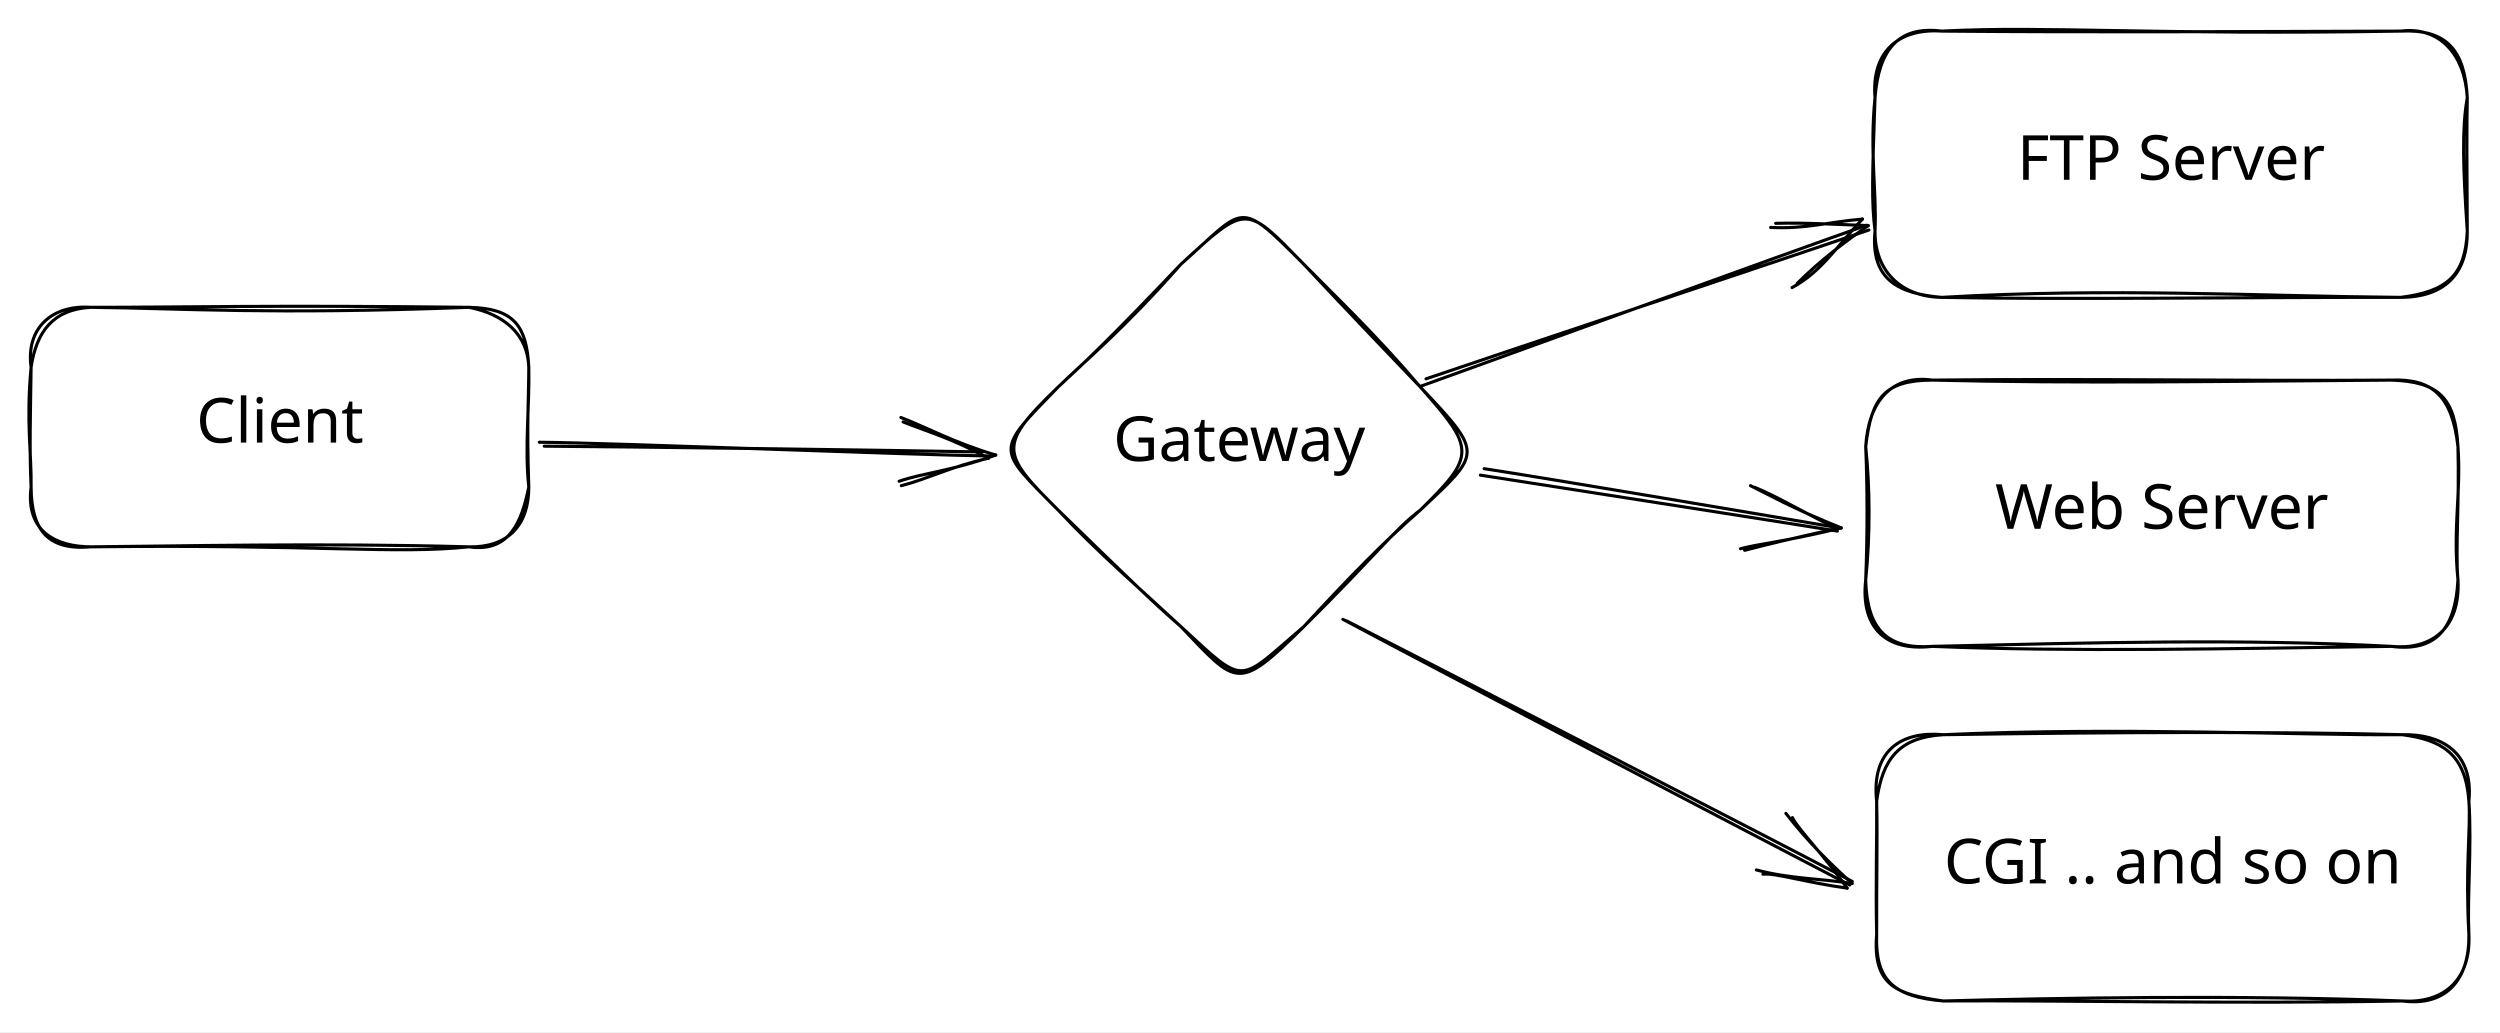
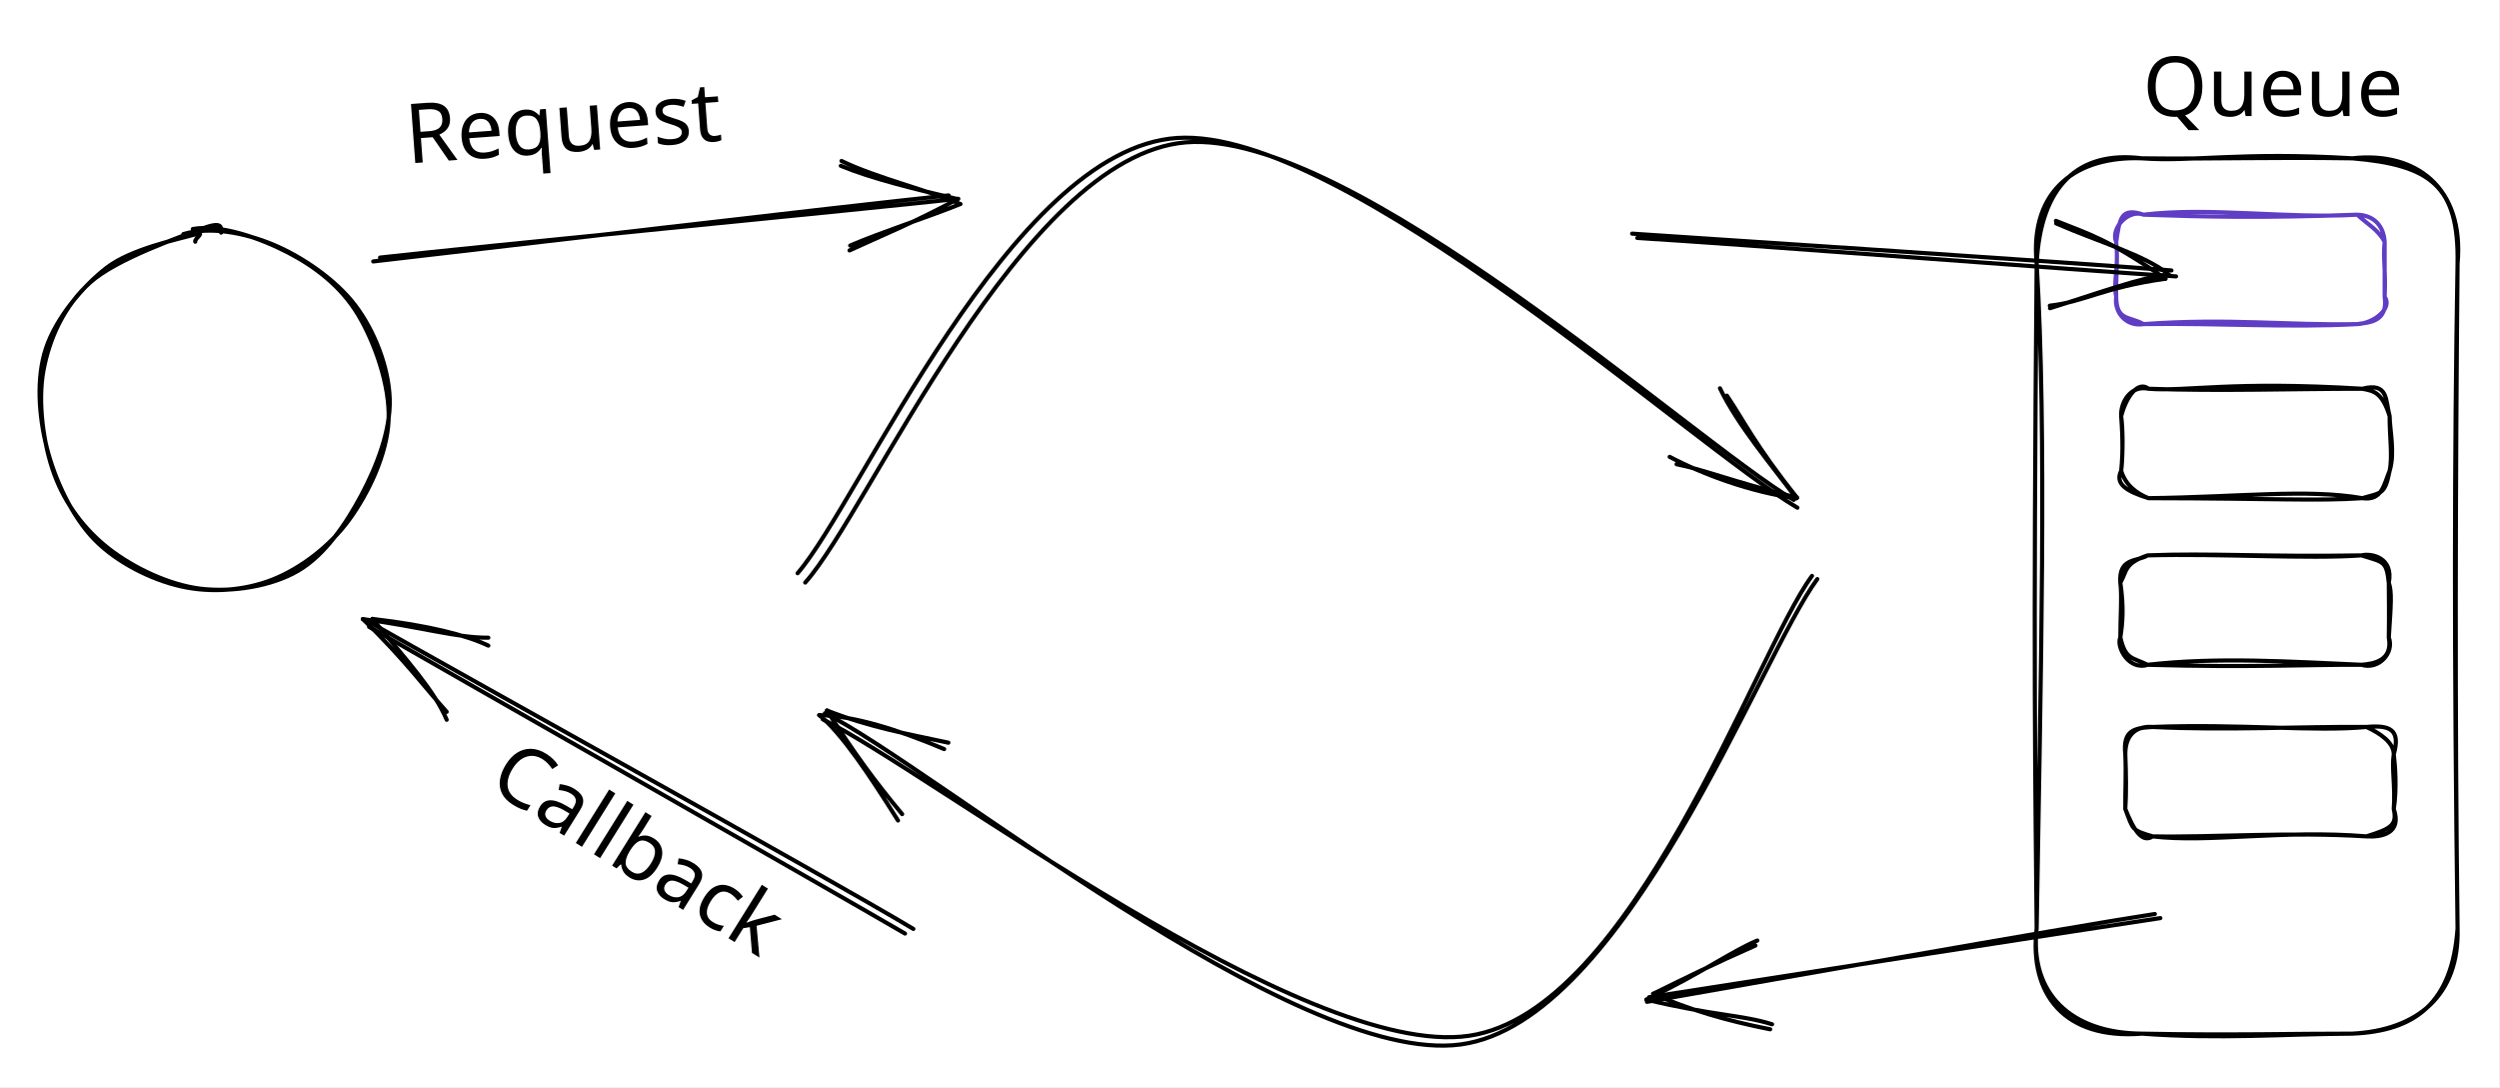
- <svg xmlns="http://www.w3.org/2000/svg" version="1.1" viewBox="0 0 803.722 331.8" width="803.722" height="331.8">
+ <svg xmlns="http://www.w3.org/2000/svg" version="1.1" viewBox="0 0 603.2 262.291" width="603.2" height="262.291">
  
-   eyJ2ZXJzaW9uIjoiMSIsImVuY29kaW5nIjoiYnN0cmluZyIsImNvbXByZXNzZWQiOnRydWUsImVuY29kZWQiOiJ4nNWbW1fbOFx1MDAxMMff+Vx1MDAxNDnsa/FqNLr2jXvohYWFXHUwMDEyyp49XHUwMDFjkziJS7BTx4HCnn73XHUwMDFkO1x1MDAxMDtx7iQ0zVx1MDAwM1x1MDAwNFm2xtL8R7+RxH9cdTAwMWKl0mb82PY235c2vVx1MDAxZlW35ddcIvdh811Sfu9FXHUwMDFkP1xm6Fx1MDAxMk//7oTdqJrWbMZxu/P+zz/ddttp+PFNXHUwMDE43jrV8K53m9fy7rwg7lDFf+jvUum/9Geuocirxm7QaHnpXHLppawtXHUwMDEwarj0OFxm0nZBMSOY1tz2a/idPWov9mp0ue62Ol52JSna/Fx1MDAwMEEl+tBccs9cdTAwMWZ2KtefvG+sU47Ps2brfqt1XHUwMDE2P7Z6b+VWm90oZ1QnjsJbr+LX4mbS+lB5/75OSL2W3Vx1MDAxNYXdRjPwOp2Be8K2W/Xjx6SMsX5pr1x1MDAxN96XspJcdTAwMWZJd1twwFprQFx1MDAxOSskZk9J77foKMZcdTAwMTgqxYFZ1HLIsN2wXHUwMDE1Rolhf7D0k5l241ZvXHUwMDFiZF9Q69eJIzfotN2IRiyr9/DyyiozrOn5jWZMhVpn7Xlpx1x1MDAwYsbJVq4yQ5JG2ke11Fx1MDAwN/7N90xQe+6ZXHUwMDE3p8jcXHUwMDAyn0t+ZuYm9feH3SnvUlx1MDAwM25cdTAwMTV7P7J3yPnA0dP9+TevXt5cdTAwMGY/qd1cdTAwMWYn1bsnz4PNfr2f70Y/tndzXHUwMDE016NGtVxcrp1cdTAwMWXdX1x1MDAxY348kLHYaVx1MDAwZbby0r5cdTAwMWJF4UPuuc/fsvfvtmtuz1VBaa00SiNQif71llx1MDAxZtzSxaDbamVlYfU28+6NnMFcdTAwMDVZXHK8f05RXHUwMDE2x1xuSmikMVx1MDAxNiBnXHUwMDE21OjOXFxzQaHAXHSC4mBcdTAwMWR4XHUwMDFiQUlV1Fx1MDAxM1fDeuJKXHUwMDAzWrBzyGnAZ1xuulmmXHUwMDBiZkNcdTAwMWRcdTAwMDbxmf+U9DZnXHUwMDAzpVx1MDAwN+6d33pcdTAwMWNcdTAwMTit1Depd3Zb/kDH3LhcdTAwMWSP2kyd0Vxm1N5u+Y3EezerdINcdTAwMTdccjh27NNM1a9w59dq+bmkSia49MzoaJYpIIz8hlx1MDAxZrit80FcdTAwMGInKq2n9Fx1MDAxMVLjIMZpTVklXHUwMDE15Ed1mtQmh541lZqQykHLrNWMXHTJmJSDWkPjKCNB0CyGXGJoViY1asKRymitgXElwGBReuBcdTAwMThhNHJOSuCC2aJcdTAwMTRcdTAwMDGR7lfczCPG4tzGp89tK9FoJ3ajeMdcdTAwMGZqftBcdTAwMTg07JnSZpFI8s5uO4leXHUwMDE0RIFcdTAwMDHFT8mEXHUwMDE2XFznatTDajd5XHUwMDBm5lx1MDAwMFxug8CFXHUwMDA0XHUwMDA1yLQqvLpcdTAwMTfUppvUlFxyXHUwMDE538BF/fRpb//qcr9cdTAwMDPf74+LJlx0R6Ak+tD0w3KpzVxik7aYw4RcIrMleZxEJmjMXHUwMDBiRrXcTrxcdTAwMWLe3fkxdf1J6Fx1MDAwN/FwXHUwMDE3p325nSi/6bm14av0UvlrwyGinTxxkGGyb6VMQ+lcdTAwMWb97/++XHUwMDFiWXu8a6dXXHUwMDBiTp09byP/e1xcdKv57l1cdTAwMTjURsU3o4dcdTAwMGL7KKFcckjJkGUym1x1MDAxNt8mXHUwMDBm8ZrGN8VggL6zXHUwMDAw9thcdTAwMDNmJ1x0W8gkaPJG4KuLb6NYXCJf+Fx1MDAxMsFcdTAwMTRRXHUwMDFlXGKG2cCsKIKtXGKjx+D5NOov729cdTAwMDc3xzvH5ru46GLl5KB28VHOSv1frvTF2eXukVTlXHUwMDFk/2738tq9udl9lbm954qrXHUwMDBmT1tH383fh7t7Ye3LU/3+wb1awnOl+7dcdTAwMWI/Vi4vv347blx1MDAwNPxcdTAwMWH+erj8uKwshVx1MDAxY0iyzM9XlKWMJydgwnDL9OyRZfTYr3tkQTkhsnAu3yqymKzlXHRJXG5wy8lcdTAwMTCVvewqs1x1MDAxNIU2XHUwMDE3wFadpVx1MDAxY1LrXHUwMDBm7uObpilTZsPhNOXFxIlaXHUwMDFim6egtGPVhlJcdTAwMTjGkcPMcptcdTAwMWMt11RuXHUwMDFhrWNQcy1cZvE1XHUwMDE3elBuoFx1MDAxZKJcXM6BK0NgKVamtlx1MDAwNOaU5Fx1MDAwNpVcdTAwMDFcdTAwMDQrxIg8RViHaJpbyiGTnIpcdTAwMTVW4EBcdEFGmtVP8pPmXHS0kPOr5acpU3OCLFx0ocRTa8ovKVJcdTAwMWHqUpur1EtcdTAwMWO4XHUwMDAzhlx1MDAxYk1cdTAwMDNcZsTPtvjmM2Upre/Xx0213b2+U43tbrl8gGGMoy1cdTAwMDIjXHUwMDE1Z5pJXHUwMDBiRGNcdTAwMDZGWCQpbVx1MDAxNpb6UaKyWoqCTb9bkjLar5PPVsGls+dt5H+PXHUwMDBibVx1MDAxM/dcdTAwMTC4MMOlXHUwMDE5TDAuOVx1MDAxYZx9XHUwMDFkZvIgr2l4I7dPeUFcdTAwMDFDSWlBhlx1MDAwYr37haMtfaTgnFx1MDAxY46vcFx1MDAxZMYyRzBcdTAwMDZcdTAwMTRcdTAwMWGU0sl4XHUwMDE345vpkY9cdTAwMDSjrSFZ5rrpOb5JuqKQ6XloY4lbXGarylxupiUx4tZ0d69t9ePXravjsPKEtyenej54nzcoL1x1MDAwNO84fs9OIGhGXHUwMDEzk55Zb6Nfes31Zjl3eOLmllGkl0M4XHUwMDAxKFJcdTAwMGbngIojy11dutxyedRkelx1MDAxN4bwXHUwMDA33lx1MDAwNN9cdTAwMTcng4Xw/eD8pHTmRfd5XHUwMDFjf1x1MDAwM4KfMk9cZlx1MDAxM3zOysUgXuhcdFx1MDAxMM+sJFx1MDAwMpp9X2/yysSaio7yT8ckXHUwMDFidswyYSE3taRcZi+UI4y1iiZBXHUwMDAyfb5Choc0OTdcXFCmqlDoXHUwMDExXHUwMDE5dLLJKMFyQnWayUzemp4kkXNmXHJ/5Vx1MDAxNPdKhFx1MDAxN0yyhfLsZSN8smivMDHLKOCaXHUwMDE4xohcXLVcdTAwMWUyKydZKdFcdTAwMDSQQjFNadpiXHUwMDE0f3BcIj7tUYjG+nGz5Vx1MDAwNVx1MDAxZkK4gNMxRlGqYCVcdTAwMTGtXCKMl5xcdTAwMTdcdTAwMTNcdTAwMGLjkEmWXHUwMDBiXCJ5QZZhcUB+K4pcdTAwMWbr2enVYZ9eJsRjbomrXHUwMDAwXHUwMDE1lqg1aXXm+DZ5jNc0vlx1MDAxOVx1MDAwM05vXHUwMDFildJUxs1QfFx1MDAwM+UkZ1x1MDAxYVxinFFcdTAwMWLI7SyvJcNTXHUwMDAwZpxE+otcdTAwMTB+XHUwMDFhau9/vf5QU1vbO3ufK4fV81x1MDAxOMv1s29vsK4/XHUwMDAzwidBOdPCqtbf2dhcdTAwMDV4ckAwSs9xdGF0Z6652sg1XHThhaTwbkVud7tcdTAwMGZcdTAwMTM6PeUmNHFcdTAwMTXyVVwi/IhTdyNcdTAwMTBeaCC0sW+E8PM64etcdTAwMTC+4t38XG6EnzJLXGYjfM7KxVx1MDAxMF7qsYkzRVBcdTAwMDHGznHWdfIm4JqKTlx1MDAwMzrJYSBieFRGWDuoOotcdTAwMGVPlme10JxcdTAwMTLWVVx1MDAxZXXlNJlymnGZ5kyxXHUwMDExq/DJXGZH8lx1MDAxN5hsXHRcdTAwMTCp47BcIolcdTAwMDdcdPm0+pVnhZLjIHpNXHUwMDE24YVhXGa5RCB+ZMTnRYCn9E1cdTAwMDJoZFx1MDAxYzUzqrjiPVx1MDAxM79XXGaHsNvZP7WXptu8OXSl93lcdTAwMWO/K6QgTu5mOflVbidlXGa/XHUwMDBiXcwpfit+XHUwMDFm59bJp+DQS8V3NXZ1XHUwMDAyXHUwMDA1XGJcdTAwMTRsjlPHk0d4TUNbslx1MDAwNE8hXHUwMDAxqO+lQSNcdTAwMDbpXHUwMDFkkTnJXG68XHUwMDAyI8n/Na5weWJcdTAwMTn4jpSMXHUwMDAziSbjnrXC93al8WWr4n2+/Ou2dVXuRof1zkFlPY7PzFx1MDAxYpFcdTAwMTfD99zcOJwtS1xyJG6E2Vx1MDAwZtCM7s1115uVXHUwMDBlp1x1MDAwZlomQOfO+6ZyUyzd8TKaQr9VZqX/NWOL+lx1MDAxYXHKP9mb05rPtWf/XG5+X5RcdTAwMGJcdTAwMTY75394VHKcklx1MDAxYtRKnbBEXHUwMDFl+pZcdTAwMTQ/ZbYonPhcdTAwMWa2tSfAjWdVb7rt9llMvdlcdTAwMGZoNE5+7blLslx1MDAxZdy8972HnaKv/FFPP8lTU1En6vHS6Phz4+f/Nm93vCJ9
+   eyJ2ZXJzaW9uIjoiMSIsImVuY29kaW5nIjoiYnN0cmluZyIsImNvbXByZXNzZWQiOnRydWUsImVuY29kZWQiOiJ4nO1bW3PaOFx1MDAxOH3Pr8iwr41X98u+UZI0SdtcXHrZpN3Z6Vx1MDAxOGPAxWBcdTAwMDebXHUwMDA00ul/30+GYmEwgYQk7M46MyFIsiRL55zvYuXHzu5uJVx1MDAxZMV+5Y/dij/03DBo9N3byitTfuP3kyDqQVx1MDAxNcm+J9Gg72Ut22lcdTAwMWEnf/z+u1x1MDAxYsdOK0jrUdRxvKg7vs1cdTAwMGb9rt9LXHUwMDEzaPhcdTAwMTd83939kf22XHUwMDA2cvv9aDxGVpyPQykplp5GvWxMzFx1MDAxNFJSKoamLYJkXHUwMDFmxkr9XHUwMDA2VDfdMPHzXHUwMDFhU1RcdTAwMTm1j65PkmrjPI3d24vr08NcdTAwMGbVr+/zYZtBXHUwMDE4fkxH4fiJXFyvPej7eW2S9qOOf1x1MDAxOTTStlx1MDAxOb1QPr0viWDF8rv60aDV7vlJMnNPXHUwMDE0u16QjkxcdTAwMTnKp+/2WllcdTAwMWZ5yVx1MDAxML4xilx1MDAxY6rhokpcdTAwMGKmXHUwMDE4m9aa+ylRhZnUojDqm5n8hrIrn0vd9TotmFCvMW2T9t1eXHUwMDEyu33Ynrzd7eRcdTAwMTlcdEOOkkIyjFx1MDAxOENcYltDtf2g1U6z+TNHmWEo4lhyqayF8bONIEhcdTAwMTMkibYmbiZcdTAwMTFcdTAwMWY3MkD8bS9VrzFZql9cYskxQiYlP/PHMe1cdTAwMGYsbOVdXHLihjuGXHUwMDAxXHUwMDE2Ulx1MDAxMyk4xVxmiWl9XHUwMDE49DpQ2Vx1MDAxYoRhXlx1MDAxNnmdXHUwMDA1yElSt5++XHUwMDBleo2g1yre4vdcdTAwMWElNaGbpLWo21xyUpjGeVx1MDAxNPTSYous36rBfdt3XHUwMDFiXHUwMDBierbrilx1MDAwNIlNjzmfzJX/tZtcdTAwMDMo+zL9++9XXHUwMDBiW2viYFwiOFGMcNhAou279+Y3+L7+ymEz7lA6VHAkKaZcdTAwMDIrLVXe3479Odno1bWCKVqmXHUwMDE1jCrMXHSWOVx1MDAwMu6TXG7ivr3z/ZpQrUuv8f2tOrp706xvn1RQXHUwMDA3SVhlrKnMyD7du4l0KIdgTjklklx1MDAxMIJcdJ/RXHUwMDBluM+BjeBcdTAwMThRJjRcdTAwMTFcdTAwMTZDt1NKsFx1MDAxMIhQIV5WSYRU+Tr+ryT/XiXxwzCIXHUwMDEzf5GWWEpRkFx1MDAxMqpcdTAwMTVcdTAwMTVIsVx1MDAxY8D3SclBXFxcdTAwMWKOhkfafXfLRfPrVXLmX+5vn5TMelx1MDAxZIRJXHUwMDA3g9OhsFCagfnM/bBRVs1cdTAwMWNpqiWQQlx1MDAwYiV5YWabk1x1MDAwZUVcdTAwMWSCzOaDXHUwMDE3gaitYVPlUGLGQ6KWSzRcdTAwMTFcdTAwMGWqOOFYWI/9RMoxveeHhdRcdFx1MDAxMIbkrXt6mPZO/PPmfmdcdTAwMTD4XHUwMDAxTXTFhnTByE1rfr5a1m/wiex1999cZkef2H73XHUwMDFhJWHX5/Fq/f7iSbneSSwxzlx1MDAxN/R+vXuY8ca8lHHY7CtnaHXGLV+QrWGccEC4iGRcdTAwMTIuQVx1MDAwML4zXGZcdTAwMDSb7VxijSjgWYO8KWuBxlxmxFx1MDAwZUJSQFx1MDAxN1pcdTAwMTGIg8iTMVx1MDAxMFPtKKW0JrBcdTAwMTHEXHUwMDFhaEpA7mipJeWgjUxrxOb4J6hcdTAwMTSKc/Lk/FuCZLDbUtA1kFxcZrmtiU1C2+NcdTAwMTWE3lx1MDAwMC/yXHUwMDA2ZpZ7yJFgt1xiV0og+JGYW61abmwmjVx1MDAxZFxuSkaMw6OEIHzu2f9cdTAwMWI+Q1x1MDAxObjMVYTVmvZ9SVahVGtcdTAwMTDoXGZcdTAwMTPKSjvcJzbLVX1rxKaQVCioXHTDrCTJsHkxQVx1MDAwZTNcdTAwMWUgwlJpwPa8mkjuUNhcdTAwMDeNsCCw8fPmXHUwMDFj3EcqQPfyZ3hcdTAwMDE1YTD3PNx6ijjg0TqDXHUwMDFjgcBcdTAwMTWXQCCJkWZKWI3GMkNcdTAwMTCstYLImHBCOVx1MDAwM6bNrcq/SU32SuGV1c4ha01FSf1hukhQRGmWUlx0XHUwMDA2sbdSqycp9cFV/cx9J8nxyfszT7Tw1Z9nnS3UXHUwMDEzXHUwMDA3QjxBXHS41lRhXGZh8az3wnGZ256lLcGrf1x1MDAxZb1Z5K5Yk5koikLgXHUwMDFjKIbXUZRcdTAwMTmQryVcdTAwMWRcdTAwMWNcdP0g6WhGvfRjcJepXHUwMDE3mik9dLtBOJrZv1xmrLA8NTdcZs2q2WuY+DBqZvDUTPtqXHUwMDE4tFxmoCuh35xFelx1MDAxYXhuOK1OI8uf9mB8XHUwMDE3uutcdTAwMWbPcT/qXHUwMDA3raDnhp+Kc3lcdTAwMTDNiJXfKvBcZvxcdTAwMDdu6L46z04/t/nnev/O7Vxc1u+Ojqs39VrU3D6eXHSHgJYxwzJQca7YLM0od1x1MDAxNqfMslx1MDAxOFx1MDAwMUlcdTAwMDdcdTAwMWMncK0kuJmcyVx1MDAxN2ZcdTAwMTlcdTAwMDbhRVSDu7cxmk1cdTAwMDX8ueNicMopz1x1MDAxN/SpSfzBv1x1MDAxZfhJulxyXHUwMDFj/jWVpVx1MDAxNO77XjqG8Fx1MDAwMlx1MDAxZUtcXCz8RWNcdTAwMDLBsEZ8jUQ9rVx1MDAwZqrfcftb5PXfXHUwMDFj1bz68dme6m1cdTAwMWaNZ91v8FxislQoU4qoom0kXHUwMDEw+JeYzo0741xiO1x1MDAxY1x1MDAwNEJyrkA+5YLcXHUwMDFhgUC0JFx1MDAxMThccu5cdTAwMTGok1x1MDAxNI+L7ef9zrVMqmaSrZOVf5D9kWWwxYxoLKX9MvY+3N7JZv3wolX9dFx1MDAxYVx1MDAwN7Vv4UFcdTAwMWN0a3LrccuZw1x1MDAwMHGEMfM+tVx1MDAwMFxcbDk1m0aqwFx1MDAwYqA5Z2A0XHUwMDE2jDO1VmD4cDdcdTAwMGV4w57PjbtcdTAwMTj4XHUwMDAzf1x1MDAxYvR/PJGHqz+RrJRHXHUwMDE4QzhAqOXl3Mej7+eDTsxcdTAwMWHDr91cdTAwMDFV4mx4zOTV1qdfpPX6aJzMRYvtQZFGvElcdTAwMWJcdTAwMWV7XHUwMDA0jbJXcFx1MDAxOGnwXsxIbFx1MDAwMavEXGbFmZWWnp7o4Fx1MDAxMEPPhHxPpPjLvLvUfVx1MDAxZlx1MDAxMHrtfT6//XBcdTAwMTlQ/yD4crzi25T7vTsj5XKdXFzxI+iAyo84ccY0XCJ4XHKzkn4/OFx1MDAxNOxb7fLoz84wuqjWRlx1MDAxZFx1MDAxN28/XHUwMDFkdOZjXHUwMDEwJDhYUqFnyaHIc71r3FxiPcxJXHUwMDEznSWzX9AhkkhrujGHaCmAbbNfXHUwMDA0MJHmPFx1MDAwMFrjbTk9dGvexUlyife+8XfdqyN6Llx1MDAwZbZcdTAwMWbAyjHZLHBDXHUwMDE1YbD9M1x1MDAwMKaEbjdiwa1nXHUwMDAyXHUwMDFhvKRcdTAwMDcvMbYn8LSKy0tcdTAwMDGrzFx1MDAxZVxuLVbPI6XxTXhcdTAwMTRcdTAwMDWiXHUwMDE5XGZPjvdvPldcdTAwMWLJ/unWXHUwMDAzlqMlikvFc71cctqM4Fx1MDAxMqGlZPSRb5dcdTAwMWaJX1xi1jXbXHUwMDE0fstcdTAwMGY54lJvgUFcYlxui4BXz50sd6G2XHUwMDA2usvPSVx1MDAwMHBcdTAwMWOtMGiYOZalUcF5oNKhjFx1MDAxM6kphFx1MDAxNpqIJ4My2DpHg6XDimohXHUwMDE00YtcIlbhKI4oJcZWKFxiVOdTpMokMlx1MDAxNHrRM46SgM+1jlx1MDAxNluL+l8/41i+zeaa3+C8v1x1MDAxZPtz/TNcdTAwMGKlOVOsmVTInN9dmfhcdTAwMTft29OLN+3DvS/7p1x1MDAxZkk4/DCqVW+3j/hFm6WWJJ9cdTAwMTgu+zeJzVx1MDAxM32RlcrnOmGylCZcbiBrvevYOJFcdTAwMTmW5P/Dylx1MDAwYlvvWftoLmLdMUvVnUlcdTAwMWZcdTAwMTU3jj+msMLTnYItXHJcdTAwMWGTTF7+IJWbwL99PY+q35rZZVx1MDAxMlx1MDAxMdl2XHUwMDFhnvnZtv/c+flcdTAwMGZxQ/V9In0=
  <defs>
    <style class="style-fonts">
      @font-face {
        font-family: "Virgil";
        src: url("https://unpkg.com/@excalidraw/excalidraw@0.14.2/dist/excalidraw-assets/Virgil.woff2");
      }
      @font-face {
        font-family: "Cascadia";
        src: url("https://unpkg.com/@excalidraw/excalidraw@0.14.2/dist/excalidraw-assets/Cascadia.woff2");
      }
    </style>
  </defs>
-   <rect x="0" y="0" width="803.722" height="331.8" fill="#ffffff" />
-   <g stroke-linecap="round" transform="translate(10 98.80004) rotate(0 80 38.5)">
-     <path d="M19.25 0 M19.25 0 C48.7 0.31, 76.54 2.43, 140.75 0 M19.25 0 C49.03 0.01, 77.22 -0.75, 140.75 0 M140.75 0 C155.14 0.3, 159.31 5.83, 160 19.25 M140.75 0 C151.99 2.17, 159.65 8.62, 160 19.25 M160 19.25 C160.3 31.59, 158.6 44.74, 160 57.75 M160 19.25 C160.01 28.38, 159.28 36.61, 160 57.75 M160 57.75 C160.05 70.07, 153.21 77.3, 140.75 77 M160 57.75 C157.8 68.57, 154.01 78.95, 140.75 77 M140.75 77 C116.89 79.49, 91.83 76.14, 19.25 77 M140.75 77 C93.12 75.69, 46.19 76.8, 19.25 77 M19.25 77 C5 78.27, 0.07 71.19, 0 57.75 M19.25 77 C8.24 76.99, -1.87 72.21, 0 57.75 M0 57.75 C0.18 47.08, -1.68 37.02, 0 19.25 M0 57.75 C-0.57 45.8, -0.2 34.14, 0 19.25 M0 19.25 C-1.71 7.19, 6.21 -0.9, 19.25 0 M0 19.25 C1.7 7.96, 6.95 0.62, 19.25 0" stroke="#000000" stroke-width="1" fill="none" />
-   </g>
-   <g transform="translate(62 124.3) rotate(0 28 13)">
-     <text x="28" y="18" font-family="Virgil, Segoe UI Emoji" font-size="20px" fill="#000000" text-anchor="middle" style="white-space: pre;" direction="ltr">Client</text>
-   </g>
+   <rect x="0" y="0" width="603.2" height="262.291" fill="#ffffff" />
  <g stroke-linecap="round">
-     <g transform="translate(175.191 143.8851) rotate(0 70.78439 0.9243661)">
-       <path d="M-0.23 -0.44 C23.27 -0.34, 117.28 0.96, 140.77 1.41 M-1.81 -1.71 C22.1 -1.52, 118.9 2.41, 143.06 2.71" stroke="#000000" stroke-width="1" fill="none" />
+     <g transform="translate(193.2 139) rotate(0 120.4384 -52.4)">
+       <path d="M-0.68 -0.69 C14.48 -18.17, 50.72 -103.08, 90.94 -105.71 C131.17 -108.34, 215.52 -31.28, 240.65 -16.5 M1.16 1.56 C16.67 -15.72, 53.26 -101.33, 93.03 -104.65 C132.8 -107.97, 214.88 -33.21, 239.77 -18.39" stroke="#000000" stroke-width="1" fill="none" />
    </g>
-     <g transform="translate(175.191 143.8851) rotate(0 70.78439 0.9243661)">
-       <path d="M113.86 10.84 C121.7 8.11, 130.99 7.5, 144.92 2.41 M114.57 12.26 C123.2 10.07, 130.17 6.18, 142.59 3.44" stroke="#000000" stroke-width="1" fill="none" />
+     <g transform="translate(193.2 139) rotate(0 120.4384 -52.4)">
+       <path d="M209.82 -28.77 C217.93 -24.51, 229.43 -20.24, 240.38 -18.78 M211.49 -26.99 C218.13 -25.68, 224.18 -23.05, 240.57 -18.91" stroke="#000000" stroke-width="1" fill="none" />
    </g>
-     <g transform="translate(175.191 143.8851) rotate(0 70.78439 0.9243661)">
-       <path d="M114.44 -9.67 C122.26 -6.7, 131.39 -1.62, 144.92 2.41 M115.15 -8.25 C123.7 -4.82, 130.5 -3.1, 142.59 3.44" stroke="#000000" stroke-width="1" fill="none" />
+     <g transform="translate(193.2 139) rotate(0 120.4384 -52.4)">
+       <path d="M221.96 -45.31 C226.36 -36.22, 234.26 -27.05, 240.38 -18.78 M223.63 -43.54 C227.35 -38.13, 230.47 -31.51, 240.57 -18.91" stroke="#000000" stroke-width="1" fill="none" />
    </g>
  </g>
  <mask />
-   <g stroke-linecap="round" transform="translate(320.4001 65.20004) rotate(0 78 78)">
-     <path d="M98.75 19.75 M98.75 19.75 C108.21 29.44, 121.6 42.01, 136.25 59.25 M98.75 19.75 C113.51 35.5, 126.68 49.22, 136.25 59.25 M136.25 59.25 C156.74 80.96, 155.79 80.27, 136.25 98.75 M136.25 59.25 C153.91 79.11, 154.11 81.26, 136.25 98.75 M136.25 98.75 C127.78 105.17, 122.21 112.99, 98.75 136.25 M136.25 98.75 C124.37 109.13, 113.65 120.16, 98.75 136.25 M98.75 136.25 C77.4 154.42, 80.48 155.91, 59.25 136.25 M98.75 136.25 C77.33 157.42, 77.36 155.13, 59.25 136.25 M59.25 136.25 C45.37 123.35, 32.92 112.78, 19.75 98.75 M59.25 136.25 C49.86 128.03, 41.6 120.02, 19.75 98.75 M19.75 98.75 C-0.08 78.67, -0.7 80.27, 19.75 59.25 M19.75 98.75 C1.23 80.38, 0.37 77.99, 19.75 59.25 M19.75 59.25 C28.54 50.69, 40.58 40.92, 59.25 19.75 M19.75 59.25 C28.85 50.79, 36.16 44.06, 59.25 19.75 M59.25 19.75 C80.08 1.3, 77.37 -1.76, 98.75 19.75 M59.25 19.75 C80.62 0.03, 80.09 0.67, 98.75 19.75" stroke="#000000" stroke-width="1" fill="none" />
-   </g>
-   <g transform="translate(354.4001 130.2) rotate(0 44 13)">
-     <text x="44" y="18" font-family="Virgil, Segoe UI Emoji" font-size="20px" fill="#000000" text-anchor="middle" style="white-space: pre;" direction="ltr">Gateway</text>
-   </g>
  <g stroke-linecap="round">
-     <g transform="translate(458.6373 122.3502) rotate(0 70.82642 -24.75815)">
-       <path d="M-0.19 -0.56 C23.53 -8.68, 118.41 -40.23, 142.19 -48.41 M-1.74 1.76 C21.87 -6.7, 117.55 -41.6, 141.52 -49.95" stroke="#000000" stroke-width="1" fill="none" />
+     <g transform="translate(201.0154 252.5075) rotate(175.9234 120.4384 -52.4)">
+       <path d="M0.46 0.36 C15.47 -17.12, 50.86 -101.52, 90.97 -104.44 C131.08 -107.37, 216.01 -31.82, 241.11 -17.17 M-0.76 -0.49 C14.53 -18.39, 52.87 -103.84, 93.08 -106.38 C133.28 -108.92, 215.61 -30.37, 240.47 -15.75" stroke="#000000" stroke-width="1" fill="none" />
    </g>
-     <g transform="translate(458.6373 122.3502) rotate(0 70.82642 -24.75815)">
-       <path d="M117.5 -29.9 C126.94 -34.99, 131.64 -42.88, 140.11 -51.92 M119.14 -31.23 C126.41 -38.53, 134.86 -44.91, 141.98 -49.82" stroke="#000000" stroke-width="1" fill="none" />
+     <g transform="translate(201.0154 252.5075) rotate(175.9234 120.4384 -52.4)">
+       <path d="M212.38 -26.43 C223.13 -20.95, 233.59 -16.84, 241.87 -16.12 M211.26 -24.96 C221.2 -22.06, 229.7 -19.99, 239.93 -15.14" stroke="#000000" stroke-width="1" fill="none" />
    </g>
-     <g transform="translate(458.6373 122.3502) rotate(0 70.82642 -24.75815)">
-       <path d="M110.59 -49.23 C122.1 -48.68, 128.8 -50.95, 140.11 -51.92 M112.22 -50.55 C122.1 -50.83, 133.08 -50.12, 141.98 -49.82" stroke="#000000" stroke-width="1" fill="none" />
+     <g transform="translate(201.0154 252.5075) rotate(175.9234 120.4384 -52.4)">
+       <path d="M224.72 -42.83 C230.92 -31.17, 236.76 -20.93, 241.87 -16.12 M223.61 -41.36 C229.55 -33.13, 234.13 -25.84, 239.93 -15.14" stroke="#000000" stroke-width="1" fill="none" />
    </g>
  </g>
  <mask />
-   <g stroke-linecap="round" transform="translate(602.8001 10) rotate(0 95.20006 42.80003)">
-     <path d="M21.4 0 M21.4 0 C55.92 -1.74, 88.24 1.33, 169 0 M21.4 0 C71.6 0.44, 120.59 0.13, 169 0 M169 0 C183.67 -0.7, 189.64 6, 190.4 21.4 M169 0 C181.5 -1.59, 189.63 7.51, 190.4 21.4 M190.4 21.4 C188.67 31.31, 188.98 43.35, 190.4 64.2 M190.4 21.4 C190.23 30.7, 190.23 41.09, 190.4 64.2 M190.4 64.2 C190.59 76.7, 184.43 85.51, 169 85.6 M190.4 64.2 C189.81 78.67, 183.81 83.73, 169 85.6 M169 85.6 C122.8 85.22, 76.21 82.43, 21.4 85.6 M169 85.6 C115.48 85.55, 61.14 86.38, 21.4 85.6 M21.4 85.6 C7.44 84.37, -1.52 79.87, 0 64.2 M21.4 85.6 C7.97 85.41, -0.16 76.71, 0 64.2 M0 64.2 C0.59 51.66, -1.77 38.82, 0 21.4 M0 64.2 C-1.18 54.61, -0.87 46.99, 0 21.4 M0 21.4 C-1.2 7.35, 6.86 -0.99, 21.4 0 M0 21.4 C1.21 5.69, 7.71 -1.73, 21.4 0" stroke="#000000" stroke-width="1" fill="none" />
-   </g>
-   <g transform="translate(641.0001 39.80003) rotate(0 57 13)">
-     <text x="57" y="18" font-family="Virgil, Segoe UI Emoji" font-size="20px" fill="#000000" text-anchor="middle" style="white-space: pre;" direction="ltr">FTP Server</text>
+   <g stroke-linecap="round" transform="translate(10 55.79999) rotate(0 41.60001 43.2)">
+     <path d="M34.26 0.68 C40.82 -1.22, 48.93 0.32, 55.84 3.18 C62.75 6.04, 71.02 11.63, 75.72 17.84 C80.43 24.05, 83.82 32.8, 84.07 40.43 C84.32 48.07, 80.91 56.73, 77.23 63.65 C73.55 70.56, 68.43 78.13, 61.98 81.9 C55.53 85.67, 46.14 87.14, 38.52 86.26 C30.9 85.37, 22.19 81.2, 16.28 76.59 C10.38 71.99, 5.73 65.8, 3.1 58.62 C0.47 51.44, -0.95 41.21, 0.51 33.48 C1.97 25.76, 5.47 17.96, 11.86 12.27 C18.26 6.58, 33.61 1.33, 38.86 -0.66 C44.11 -2.65, 43.29 -0.6, 43.37 0.33 M36.54 -0.54 C43.22 -1.75, 52.82 1.67, 59.46 5.1 C66.1 8.54, 72.33 13.33, 76.39 20.07 C80.45 26.81, 84.16 37.28, 83.8 45.54 C83.45 53.8, 78.94 63.21, 74.26 69.63 C69.59 76.04, 62.53 81.37, 55.77 84.05 C49.01 86.72, 40.87 87.3, 33.7 85.68 C26.53 84.07, 18.15 79.91, 12.75 74.34 C7.35 68.77, 3.25 59.95, 1.31 52.27 C-0.64 44.58, -1.31 35.5, 1.09 28.25 C3.5 21.01, 9.82 13.36, 15.74 8.8 C21.67 4.23, 33.09 1.91, 36.65 0.87 C40.22 -0.18, 36.83 1.74, 37.13 2.52" stroke="#000000" stroke-width="1" fill="none" />
  </g>
  <g stroke-linecap="round">
-     <g transform="translate(476.6938 151.69) rotate(0 57.50041 9.575961)">
-       <path d="M0.45 -1.02 C19.77 1.92, 95.91 14.81, 114.97 18.08 M-0.78 1.06 C18.46 4.07, 94.89 15.96, 114 19.05" stroke="#000000" stroke-width="1" fill="none" />
+     <g transform="translate(90.4904 52.00761) rotate(351.5826 69.9445 2.989868)">
+       <path d="M-0.83 0.69 C22.21 1.42, 115.52 4.22, 138.9 5.26 M0.94 0.01 C24.28 0.8, 118.17 5.57, 141.09 6.41" stroke="#000000" stroke-width="1" fill="none" />
    </g>
-     <g transform="translate(476.6938 151.69) rotate(0 57.50041 9.575961)">
-       <path d="M82.85 24.72 C89.24 23.03, 96.61 22.57, 115.26 18.03 M84.19 25.23 C92.07 23.2, 98.31 21.67, 113.78 18.24" stroke="#000000" stroke-width="1" fill="none" />
+     <g transform="translate(90.4904 52.00761) rotate(351.5826 69.9445 2.989868)">
+       <path d="M113.62 13.75 C121.44 11.65, 134.49 9.46, 141.37 7.73 M113.29 14.89 C120.49 12.75, 130.29 10.36, 140.89 6.45" stroke="#000000" stroke-width="1" fill="none" />
    </g>
-     <g transform="translate(476.6938 151.69) rotate(0 57.50041 9.575961)">
-       <path d="M86.06 4.45 C91.82 7.24, 98.48 11.27, 115.26 18.03 M87.39 4.96 C94.57 7.91, 100.01 11.39, 113.78 18.24" stroke="#000000" stroke-width="1" fill="none" />
+     <g transform="translate(90.4904 52.00761) rotate(351.5826 69.9445 2.989868)">
+       <path d="M114.53 -6.75 C122.18 -1.51, 134.9 3.64, 141.37 7.73 M114.2 -5.61 C121.14 -1.47, 130.66 2.41, 140.89 6.45" stroke="#000000" stroke-width="1" fill="none" />
    </g>
  </g>
  <mask />
-   <g stroke-linecap="round" transform="translate(599.8045 122.1981) rotate(0 95.20006 42.80003)">
-     <path d="M21.4 0 M21.4 0 C71.09 -0.54, 120.52 0.33, 169 0 M21.4 0 C68.33 1.15, 115.4 0.38, 169 0 M169 0 C184.17 0.52, 189.54 5.58, 190.4 21.4 M169 0 C182.01 -0.5, 188.54 4.85, 190.4 21.4 M190.4 21.4 C191.49 35.8, 188.7 46.96, 190.4 64.2 M190.4 21.4 C190.88 38.95, 189.56 55.1, 190.4 64.2 M190.4 64.2 C191.27 80.22, 181.44 86.84, 169 85.6 M190.4 64.2 C189.6 80.02, 183.18 87.48, 169 85.6 M169 85.6 C120.93 83.07, 74.04 84.4, 21.4 85.6 M169 85.6 C117.18 86.34, 66.2 87.45, 21.4 85.6 M21.4 85.6 C7.07 86.66, 0.37 80.3, 0 64.2 M21.4 85.6 C6 87.37, -1.66 79.15, 0 64.2 M0 64.2 C1.48 49.88, 1.38 34.48, 0 21.4 M0 64.2 C0.6 49.74, 0.54 33.67, 0 21.4 M0 21.4 C0.88 6.69, 8.42 -1.8, 21.4 0 M0 21.4 C1.79 5.74, 5.95 0.06, 21.4 0" stroke="#000000" stroke-width="1" fill="none" />
-   </g>
-   <g transform="translate(640.0046 151.9981) rotate(0 55 13)">
-     <text x="55" y="18" font-family="Virgil, Segoe UI Emoji" font-size="20px" fill="#000000" text-anchor="middle" style="white-space: pre;" direction="ltr">Web Server</text>
-   </g>
  <g stroke-linecap="round">
-     <g transform="translate(432.2194 198.4839) rotate(0 81.49644 42.81322)">
-       <path d="M0.63 1.09 C27.98 15.06, 136.29 70.64, 163.27 84.89 M-0.5 0.62 C26.79 15.24, 135.46 72.02, 162.46 86.04" stroke="#000000" stroke-width="1" fill="none" />
+     <g transform="translate(218.8 225.4) rotate(0 -65.21526 -37.65205)">
+       <path d="M-0.35 -0.15 C-21.88 -12.67, -108.03 -61.69, -129.71 -74.16 M1.66 -1.27 C-19.91 -14.18, -108.14 -63.05, -130.29 -75.68" stroke="#000000" stroke-width="1" fill="none" />
    </g>
-     <g transform="translate(432.2194 198.4839) rotate(0 81.49644 42.81322)">
-       <path d="M134.54 82.56 C138.4 82.07, 148.09 85.19, 161.62 87.04 M132.43 81.19 C143.32 84.1, 153.43 83.94, 163.19 85.57" stroke="#000000" stroke-width="1" fill="none" />
+     <g transform="translate(218.8 225.4) rotate(0 -65.21526 -37.65205)">
+       <path d="M-100.93 -69.63 C-106.32 -72.15, -115.12 -74.46, -128.91 -76.07 M-100.93 -71.54 C-108.29 -71.44, -116.8 -74.08, -131.22 -76.03" stroke="#000000" stroke-width="1" fill="none" />
    </g>
-     <g transform="translate(432.2194 198.4839) rotate(0 81.49644 42.81322)">
-       <path d="M144.03 64.37 C145.86 68.12, 153.36 75.44, 161.62 87.04 M141.92 63 C149.36 72.55, 156.04 78.98, 163.19 85.57" stroke="#000000" stroke-width="1" fill="none" />
+     <g transform="translate(218.8 225.4) rotate(0 -65.21526 -37.65205)">
+       <path d="M-110.98 -51.74 C-113.97 -58.76, -120.22 -65.61, -128.91 -76.07 M-110.98 -53.65 C-115.6 -58.72, -121.26 -66.44, -131.22 -76.03" stroke="#000000" stroke-width="1" fill="none" />
    </g>
  </g>
  <mask />
-   <g stroke-linecap="round" transform="translate(603.3222 236.2) rotate(0 95.20006 42.80003)">
-     <path d="M21.4 0 M21.4 0 C79.71 -2.57, 136.32 0.26, 169 0 M21.4 0 C76.77 -0.86, 131.63 -1.03, 169 0 M169 0 C181.44 -0.3, 191.97 5.54, 190.4 21.4 M169 0 C181.44 1.66, 189.33 5.88, 190.4 21.4 M190.4 21.4 C191.04 30.29, 189.18 42.26, 190.4 64.2 M190.4 21.4 C191.38 36.08, 189.82 52.07, 190.4 64.2 M190.4 64.2 C190.62 79.02, 182.87 87.44, 169 85.6 M190.4 64.2 C191.08 79.02, 182.12 86.46, 169 85.6 M169 85.6 C115.75 83.56, 56.94 84.67, 21.4 85.6 M169 85.6 C114.93 86.6, 60.37 85.34, 21.4 85.6 M21.4 85.6 C5.28 84.24, -0.52 78.86, 0 64.2 M21.4 85.6 C6.53 83.5, -1.36 80.74, 0 64.2 M0 64.2 C-0.07 47.12, 0.3 34.08, 0 21.4 M0 64.2 C-0.36 48, 0.12 33.17, 0 21.4 M0 21.4 C1.81 7.91, 7.06 0.86, 21.4 0 M0 21.4 C-1.75 5.38, 7.65 -1.28, 21.4 0" stroke="#000000" stroke-width="1" fill="none" />
+   <g transform="translate(114 194.4) rotate(31.94997 41 12.5)">
+     <text x="0" y="18" font-family="Virgil, Segoe UI Emoji" font-size="20px" fill="#000000" text-anchor="start" style="white-space: pre;" direction="ltr">Callback</text>
  </g>
-   <g transform="translate(614.0223 266) rotate(0 84.5 13)">
-     <text x="84.5" y="18" font-family="Virgil, Segoe UI Emoji" font-size="20px" fill="#000000" text-anchor="middle" style="white-space: pre;" direction="ltr">CGI .. and so on</text>
+   <g transform="translate(97.80005 18.49992) rotate(355.815 41 12.5)">
+     <text x="0" y="18" font-family="Virgil, Segoe UI Emoji" font-size="20px" fill="#000000" text-anchor="start" style="white-space: pre;" direction="ltr">Request</text>
  </g>
+   <g stroke-linecap="round" transform="translate(491.6001 38.20001) rotate(0 50.79999 105.6)">
+     <path d="M25.4 0 M25.4 0 C37.59 0.9, 49.13 -1.62, 76.2 0 M25.4 0 C41.45 0.21, 56.21 -0.31, 76.2 0 M76.2 0 C95.12 1.59, 101.95 6.67, 101.6 25.4 M76.2 0 C91.46 -1.73, 103.26 6.99, 101.6 25.4 M101.6 25.4 C100.81 71.27, 100.73 119.34, 101.6 185.8 M101.6 25.4 C101.09 80.38, 100.95 134.05, 101.6 185.8 M101.6 185.8 C100.31 203.92, 91.32 210.58, 76.2 211.2 M101.6 185.8 C102.07 202.01, 91.88 210.37, 76.2 211.2 M76.2 211.2 C59.39 211.28, 44.28 212.58, 25.4 211.2 M76.2 211.2 C62.45 211.17, 47.27 211.63, 25.4 211.2 M25.4 211.2 C6.82 212.68, -1.87 201.82, 0 185.8 M25.4 211.2 C8.21 211.09, -1.73 201.45, 0 185.8 M0 185.8 C0.99 124.65, 2.48 66.28, 0 25.4 M0 185.8 C-0.29 152.47, -0.87 121.62, 0 25.4 M0 25.4 C0.95 6.6, 10.07 -1.92, 25.4 0 M0 25.4 C-1.75 7.23, 10.12 -0.61, 25.4 0" stroke="#000000" stroke-width="1" fill="none" />
+   </g>
+   <g transform="translate(517.2 10) rotate(0 30.5 12.5)">
+     <text x="0" y="18" font-family="Virgil, Segoe UI Emoji" font-size="20px" fill="#000000" text-anchor="start" style="white-space: pre;" direction="ltr">Queue</text>
+   </g>
+   <g stroke-linecap="round" transform="translate(510.8 51.80005) rotate(0 32.40005 13.20001)">
+     <path d="M6.6 0 M6.6 0 C22.61 -1.93, 41.4 1.03, 58.2 0 M6.6 0 C21.12 0.5, 34.71 0.86, 58.2 0 M58.2 0 C62.46 0.16, 64.59 2.93, 64.8 6.6 M58.2 0 C60.53 2.22, 63.35 3.67, 64.8 6.6 M64.8 6.6 C64.34 10.43, 65.12 13.47, 64.8 19.8 M64.8 6.6 C64.76 9.3, 64.84 13.73, 64.8 19.8 M64.8 19.8 C66.79 22.55, 62.18 26.22, 58.2 26.4 M64.8 19.8 C65.75 26.27, 60.32 26, 58.2 26.4 M58.2 26.4 C41.74 26.76, 27.16 24.9, 6.6 26.4 M58.2 26.4 C41.33 27.32, 24.61 26.11, 6.6 26.4 M6.6 26.4 C3.09 24.42, 0.08 25.67, 0 19.8 M6.6 26.4 C2.56 27.08, -0.55 23.73, 0 19.8 M0 19.8 C-0.76 16.06, 0.65 12.94, 0 6.6 M0 19.8 C-0.12 15.6, 0.45 10.49, 0 6.6 M0 6.6 C0.85 0.77, 1.17 -1.82, 6.6 0 M0 6.6 C-1.46 3.24, 3.05 -1.4, 6.6 0" stroke="#5f3dc4" stroke-width="1" fill="none" />
+   </g>
+   <g stroke-linecap="round" transform="translate(511.9999 93.79999) rotate(0 32.40005 13.20001)">
+     <path d="M6.6 0 M6.6 0 C16.02 0.73, 26.36 -1.93, 58.2 0 M6.6 0 C23.8 0.61, 41.12 -0.01, 58.2 0 M58.2 0 C60.82 0.51, 62.97 0.72, 64.8 6.6 M58.2 0 C64.59 -1.65, 63.77 2.86, 64.8 6.6 M64.8 6.6 C64.83 9.96, 66.14 15.42, 64.8 19.8 M64.8 6.6 C64.77 11.46, 65.54 16.33, 64.8 19.8 M64.8 19.8 C63.64 25.6, 62.87 25.03, 58.2 26.4 M64.8 19.8 C63.36 23.25, 62.97 27.07, 58.2 26.4 M58.2 26.4 C44.93 24.09, 28.66 26.13, 6.6 26.4 M58.2 26.4 C46.88 27.13, 37.98 26.45, 6.6 26.4 M6.6 26.4 C1.42 24.79, -1.61 23, 0 19.8 M6.6 26.4 C3.74 25.26, 1.09 23.3, 0 19.8 M0 19.8 C0.33 17.15, 0.48 12.63, 0 6.6 M0 19.8 C0.48 15.23, 0.41 9.61, 0 6.6 M0 6.6 C-0.19 3.27, 2.29 -0.96, 6.6 0 M0 6.6 C1.32 1.63, 4.18 -1.94, 6.6 0" stroke="#000000" stroke-width="1" fill="none" />
+   </g>
+   <g stroke-linecap="round" transform="translate(511.8 134) rotate(0 32.40005 13.20001)">
+     <path d="M6.6 0 M6.6 0 C24.44 -0.48, 45.11 0.93, 58.2 0 M6.6 0 C21.5 -0.61, 34.9 0.41, 58.2 0 M58.2 0 C60.66 -0.57, 65.97 0.5, 64.8 6.6 M58.2 0 C63.59 1.69, 64.22 1.3, 64.8 6.6 M64.8 6.6 C65.58 8.84, 65.32 11.87, 64.8 19.8 M64.8 6.6 C64.83 10.86, 64.9 14.18, 64.8 19.8 M64.8 19.8 C66.19 23.48, 62.41 27.71, 58.2 26.4 M64.8 19.8 C65.85 25.47, 61.07 26.18, 58.2 26.4 M58.2 26.4 C41.11 25.65, 23.44 24.47, 6.6 26.4 M58.2 26.4 C45.78 26.31, 31.6 27.11, 6.6 26.4 M6.6 26.4 C2.78 24.55, 1.24 25.15, 0 19.8 M6.6 26.4 C2.02 27.87, -1.07 22.03, 0 19.8 M0 19.8 C0.52 16.5, 0.89 12.61, 0 6.6 M0 19.8 C-0.01 15.25, 0.42 9.65, 0 6.6 M0 6.6 C-0.42 0.48, 3.96 1.57, 6.6 0 M0 6.6 C1.62 3.83, 0.87 1.9, 6.6 0" stroke="#000000" stroke-width="1" fill="none" />
+   </g>
+   <g stroke-linecap="round" transform="translate(512.9999 175.4) rotate(0 32.40005 13.20001)">
+     <path d="M6.6 0 M6.6 0 C27.65 -0.82, 45.75 1.21, 58.2 0 M6.6 0 C24.33 0.88, 42.3 -0.14, 58.2 0 M58.2 0 C63.75 -0.5, 66.53 0.52, 64.8 6.6 M58.2 0 C61.54 1.53, 64.8 3.77, 64.8 6.6 M64.8 6.6 C65.13 9.22, 65.56 14.92, 64.8 19.8 M64.8 6.6 C64.26 9.98, 65.2 14.26, 64.8 19.8 M64.8 19.8 C65.68 23.74, 64.04 24.58, 58.2 26.4 M64.8 19.8 C66.82 25.63, 61.98 26.64, 58.2 26.4 M58.2 26.4 C37.85 24.74, 20.11 28.03, 6.6 26.4 M58.2 26.4 C39.91 25.27, 20.78 26.68, 6.6 26.4 M6.6 26.4 C1.44 24.9, 1.9 24.77, 0 19.8 M6.6 26.4 C4.01 28.15, 1.99 24.75, 0 19.8 M0 19.8 C-0.06 15.55, 0.22 11.71, 0 6.6 M0 19.8 C0.26 15.8, 0.18 11.28, 0 6.6 M0 6.6 C-0.03 1.4, 3.14 -0.27, 6.6 0 M0 6.6 C-0.62 0.83, 2.03 0.25, 6.6 0" stroke="#000000" stroke-width="1" fill="none" />
+   </g>
+   <g stroke-linecap="round">
+     <g transform="translate(395.7815 48.34528) rotate(351.5826 63.95241 13.42517)">
+       <path d="M0.75 -0.33 C22.27 4.15, 106.69 23.33, 128.03 27.88 M-0.32 -1.54 C21.15 3.13, 105.67 21.31, 127.15 26.3" stroke="#000000" stroke-width="1" fill="none" />
+     </g>
+     <g transform="translate(395.7815 48.34528) rotate(351.5826 63.95241 13.42517)">
+       <path d="M96.86 30.41 C105.3 30.72, 110.05 27.96, 125.43 28.06 M96.82 31.02 C107.8 29.33, 120.47 26.66, 126.4 27.25" stroke="#000000" stroke-width="1" fill="none" />
+     </g>
+     <g transform="translate(395.7815 48.34528) rotate(351.5826 63.95241 13.42517)">
+       <path d="M101.32 10.38 C109.01 14.9, 112.82 16.33, 125.43 28.06 M101.28 10.99 C110.71 16.91, 121.69 21.82, 126.4 27.25" stroke="#000000" stroke-width="1" fill="none" />
+     </g>
+   </g>
+   <mask />
+   <g stroke-linecap="round">
+     <g transform="translate(521.2 221.4) rotate(0 -62 10)">
+       <path d="M0.26 0.12 C-20.3 3.19, -102.53 15.96, -123.15 19.2 M-1.07 -0.87 C-21.73 2.27, -103.17 16.74, -123.66 20.32" stroke="#000000" stroke-width="1" fill="none" />
+     </g>
+     <g transform="translate(521.2 221.4) rotate(0 -62 10)">
+       <path d="M-97.48 6.74 C-107.11 10.97, -114.72 14.72, -122.17 18.39 M-97.02 5.53 C-103.21 8.11, -109.91 13.08, -123.78 19.79" stroke="#000000" stroke-width="1" fill="none" />
+     </g>
+     <g transform="translate(521.2 221.4) rotate(0 -62 10)">
+       <path d="M-93.92 26.95 C-104.81 24.81, -113.54 22.17, -122.17 18.39 M-93.46 25.74 C-100.57 23.47, -108.12 23.59, -123.78 19.79" stroke="#000000" stroke-width="1" fill="none" />
+     </g>
+   </g>
+   <mask />
</svg>
